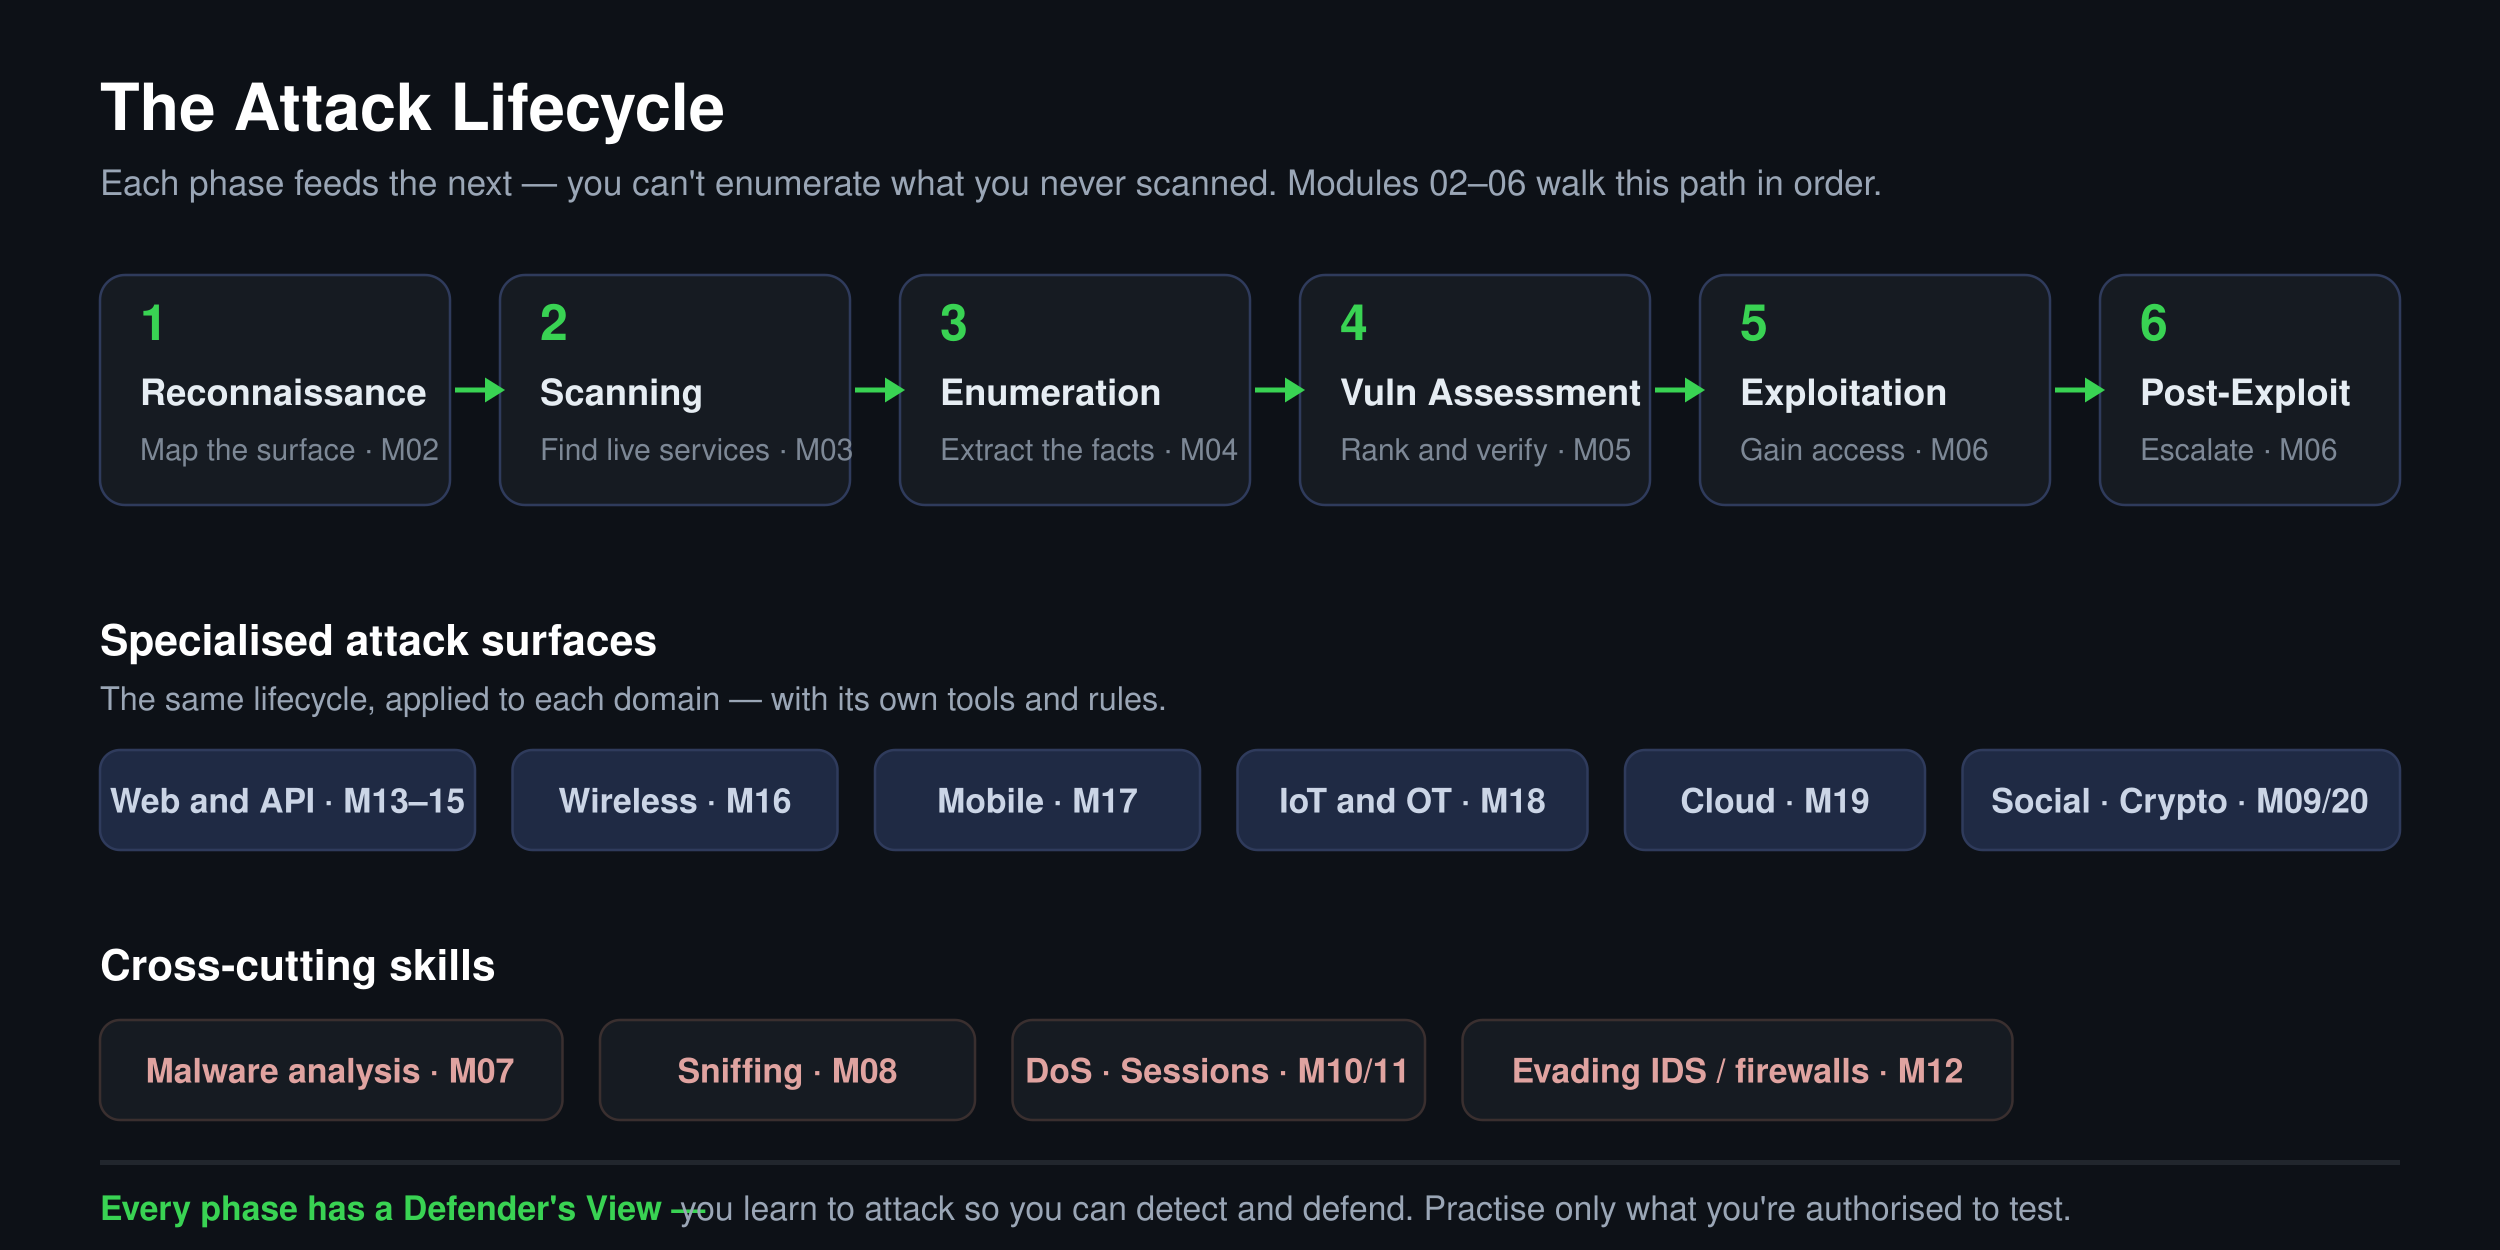
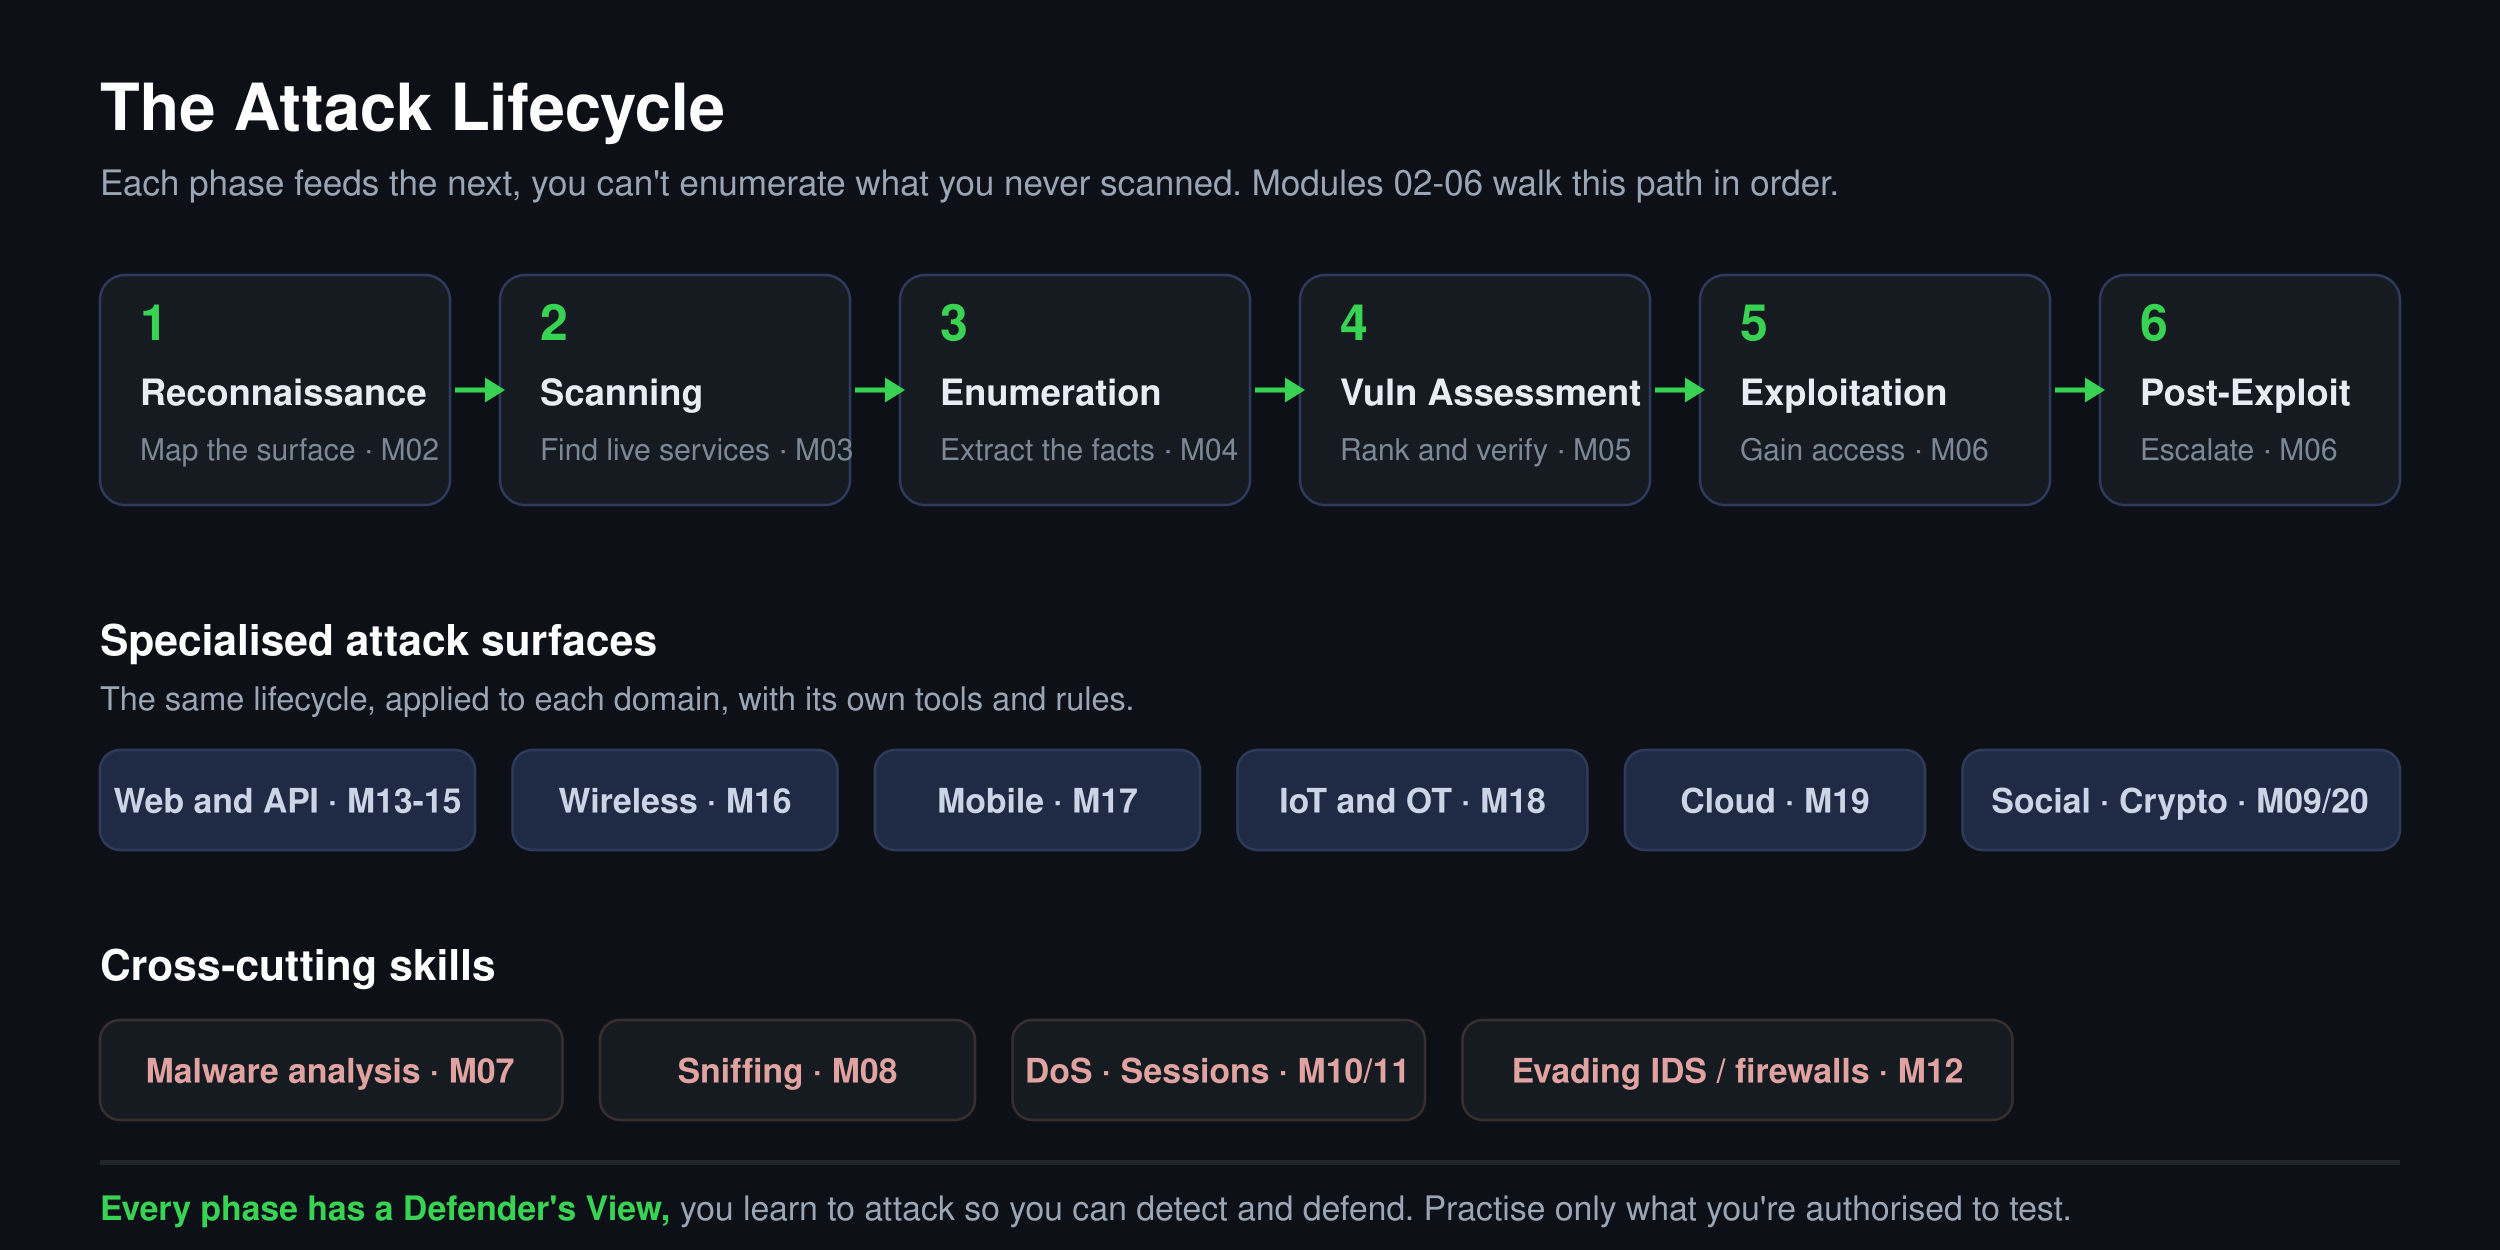
<svg xmlns="http://www.w3.org/2000/svg" width="1000" height="500" viewBox="0 0 1000 500" font-family="Helvetica">
  <rect width="1000" height="500" fill="#0d1117" />
  <text x="40" y="52" fill="#ffffff" font-size="26" font-weight="800">The Attack Lifecycle</text>
-   <text x="40" y="78" fill="#9aa6b6" font-size="14">Each phase feeds the next — you can't enumerate what you never scanned. Modules 02–06 walk this path in order.</text>
+   <text x="40" y="78" fill="#9aa6b6" font-size="14">Each phase feeds the next, you can't enumerate what you never scanned. Modules 02-06 walk this path in order.</text>
  <g>
    <rect x="40" y="110" width="140" height="92" rx="10" fill="#161b22" stroke="#2f3b5c" />
    <text x="56" y="136" fill="#39d353" font-size="20" font-weight="800">1</text>
    <text x="56" y="162" fill="#e6edf3" font-size="14.5" font-weight="700">Reconnaissance</text>
    <text x="56" y="184" fill="#7d8896" font-size="12">Map the surface · M02</text>
    <rect x="200" y="110" width="140" height="92" rx="10" fill="#161b22" stroke="#2f3b5c" />
    <text x="216" y="136" fill="#39d353" font-size="20" font-weight="800">2</text>
    <text x="216" y="162" fill="#e6edf3" font-size="14.5" font-weight="700">Scanning</text>
    <text x="216" y="184" fill="#7d8896" font-size="12">Find live services · M03</text>
    <rect x="360" y="110" width="140" height="92" rx="10" fill="#161b22" stroke="#2f3b5c" />
    <text x="376" y="136" fill="#39d353" font-size="20" font-weight="800">3</text>
    <text x="376" y="162" fill="#e6edf3" font-size="14.5" font-weight="700">Enumeration</text>
    <text x="376" y="184" fill="#7d8896" font-size="12">Extract the facts · M04</text>
    <rect x="520" y="110" width="140" height="92" rx="10" fill="#161b22" stroke="#2f3b5c" />
    <text x="536" y="136" fill="#39d353" font-size="20" font-weight="800">4</text>
    <text x="536" y="162" fill="#e6edf3" font-size="14.5" font-weight="700">Vuln Assessment</text>
    <text x="536" y="184" fill="#7d8896" font-size="12">Rank and verify · M05</text>
    <rect x="680" y="110" width="140" height="92" rx="10" fill="#161b22" stroke="#2f3b5c" />
    <text x="696" y="136" fill="#39d353" font-size="20" font-weight="800">5</text>
    <text x="696" y="162" fill="#e6edf3" font-size="14.5" font-weight="700">Exploitation</text>
    <text x="696" y="184" fill="#7d8896" font-size="12">Gain access · M06</text>
    <rect x="840" y="110" width="120" height="92" rx="10" fill="#161b22" stroke="#2f3b5c" />
    <text x="856" y="136" fill="#39d353" font-size="20" font-weight="800">6</text>
    <text x="856" y="162" fill="#e6edf3" font-size="14.5" font-weight="700">Post-Exploit</text>
    <text x="856" y="184" fill="#7d8896" font-size="12">Escalate · M06</text>
  </g>
  <g fill="#39d353" stroke="#39d353" stroke-width="2">
    <line x1="182" y1="156" x2="196" y2="156" />
    <path d="M194 151 L202 156 L194 161 Z" stroke="none" />
    <line x1="342" y1="156" x2="356" y2="156" />
    <path d="M354 151 L362 156 L354 161 Z" stroke="none" />
    <line x1="502" y1="156" x2="516" y2="156" />
    <path d="M514 151 L522 156 L514 161 Z" stroke="none" />
    <line x1="662" y1="156" x2="676" y2="156" />
    <path d="M674 151 L682 156 L674 161 Z" stroke="none" />
    <line x1="822" y1="156" x2="836" y2="156" />
    <path d="M834 151 L842 156 L834 161 Z" stroke="none" />
  </g>
  <text x="40" y="262" fill="#ffffff" font-size="17" font-weight="700">Specialised attack surfaces</text>
-   <text x="40" y="284" fill="#9aa6b6" font-size="13">The same lifecycle, applied to each domain — with its own tools and rules.</text>
+   <text x="40" y="284" fill="#9aa6b6" font-size="13">The same lifecycle, applied to each domain, with its own tools and rules.</text>
  <g font-size="13.5" font-weight="600">
    <rect x="40" y="300" width="150" height="40" rx="8" fill="#1f2a44" stroke="#2f3b5c" />
-     <text x="115" y="325" text-anchor="middle" fill="#cbd5e6">Web and API · M13–15</text>
+     <text x="115" y="325" text-anchor="middle" fill="#cbd5e6">Web and API · M13-15</text>
    <rect x="205" y="300" width="130" height="40" rx="8" fill="#1f2a44" stroke="#2f3b5c" />
    <text x="270" y="325" text-anchor="middle" fill="#cbd5e6">Wireless · M16</text>
    <rect x="350" y="300" width="130" height="40" rx="8" fill="#1f2a44" stroke="#2f3b5c" />
    <text x="415" y="325" text-anchor="middle" fill="#cbd5e6">Mobile · M17</text>
    <rect x="495" y="300" width="140" height="40" rx="8" fill="#1f2a44" stroke="#2f3b5c" />
    <text x="565" y="325" text-anchor="middle" fill="#cbd5e6">IoT and OT · M18</text>
    <rect x="650" y="300" width="120" height="40" rx="8" fill="#1f2a44" stroke="#2f3b5c" />
    <text x="710" y="325" text-anchor="middle" fill="#cbd5e6">Cloud · M19</text>
    <rect x="785" y="300" width="175" height="40" rx="8" fill="#1f2a44" stroke="#2f3b5c" />
    <text x="872" y="325" text-anchor="middle" fill="#cbd5e6">Social · Crypto · M09/20</text>
  </g>
  <text x="40" y="392" fill="#ffffff" font-size="17" font-weight="700">Cross-cutting skills</text>
  <g font-size="13.5" font-weight="600">
    <rect x="40" y="408" width="185" height="40" rx="8" fill="#161b22" stroke="#3a2f2f" />
    <text x="132" y="433" text-anchor="middle" fill="#e0a3a0">Malware analysis · M07</text>
    <rect x="240" y="408" width="150" height="40" rx="8" fill="#161b22" stroke="#3a2f2f" />
    <text x="315" y="433" text-anchor="middle" fill="#e0a3a0">Sniffing · M08</text>
    <rect x="405" y="408" width="165" height="40" rx="8" fill="#161b22" stroke="#3a2f2f" />
    <text x="487" y="433" text-anchor="middle" fill="#e0a3a0">DoS · Sessions · M10/11</text>
    <rect x="585" y="408" width="220" height="40" rx="8" fill="#161b22" stroke="#3a2f2f" />
    <text x="695" y="433" text-anchor="middle" fill="#e0a3a0">Evading IDS / firewalls · M12</text>
  </g>
  <rect x="40" y="464" width="920" height="2" fill="#21262d" />
-   <text x="40" y="488" fill="#39d353" font-size="13.5" font-weight="700">Every phase has a Defender's View —</text>
+   <text x="40" y="488" fill="#39d353" font-size="13.5" font-weight="700">Every phase has a Defender's View, </text>
  <text x="272" y="488" fill="#9aa6b6" font-size="13.5">you learn to attack so you can detect and defend. Practise only what you're authorised to test.</text>
</svg>
